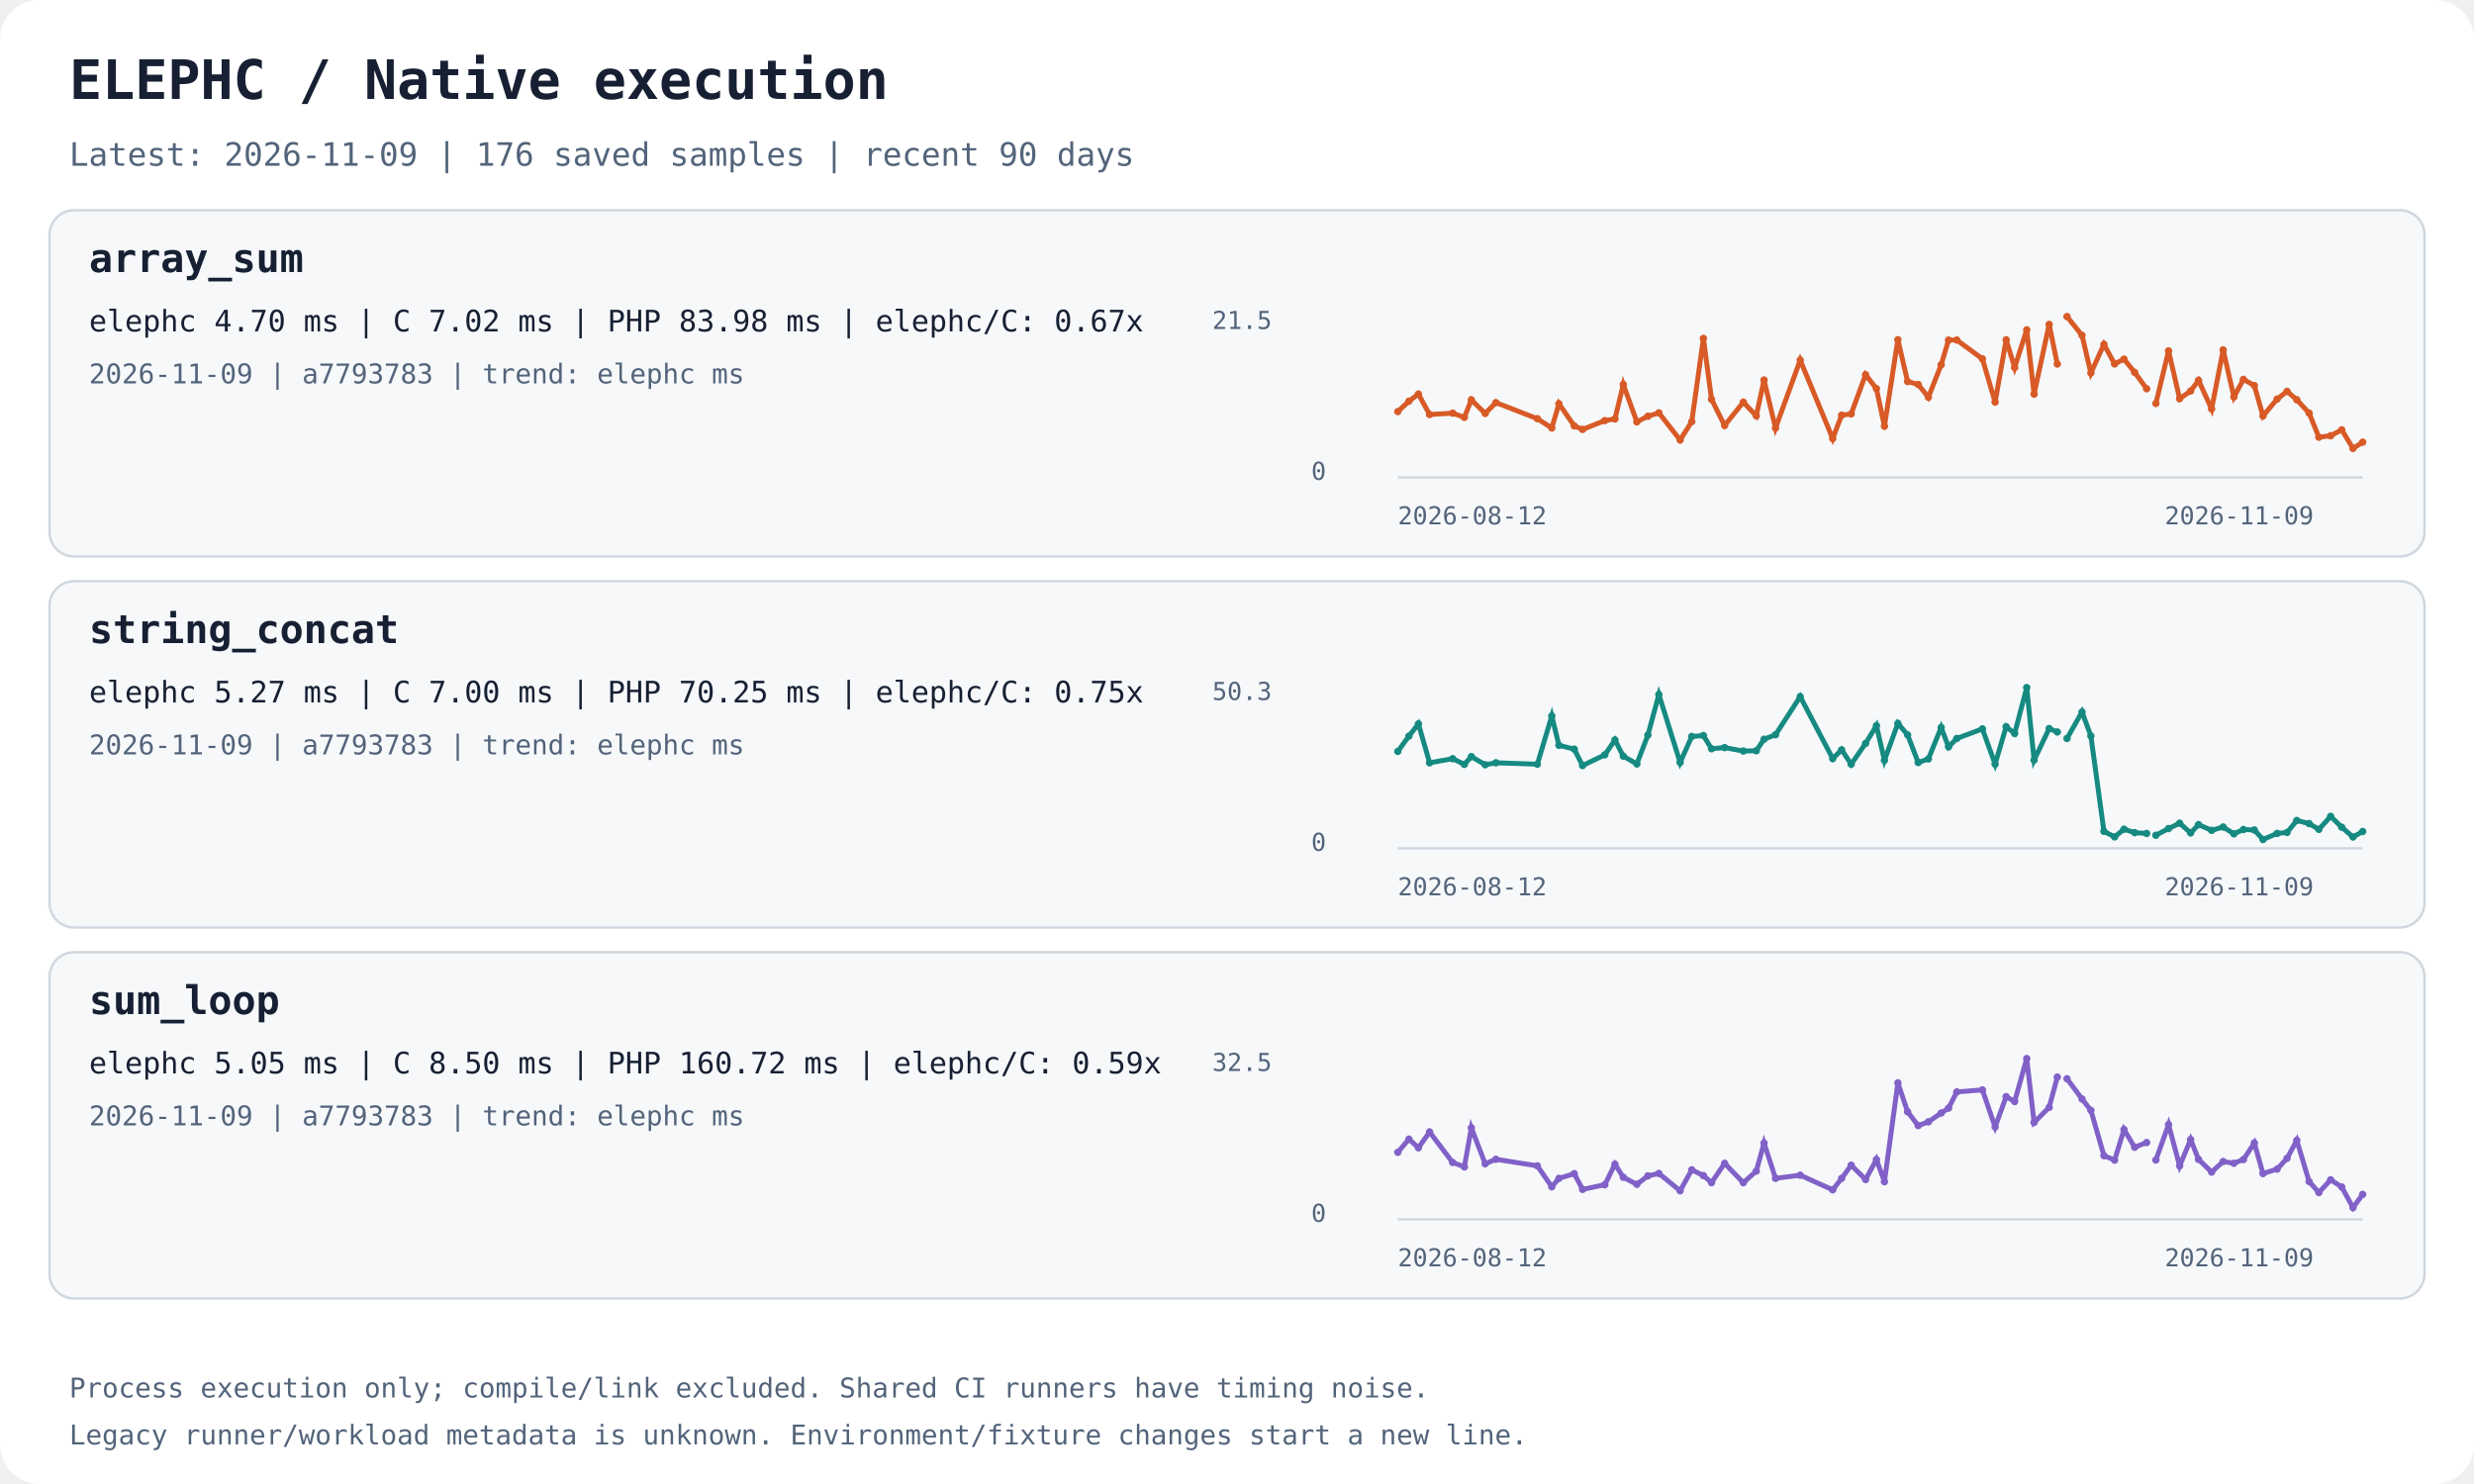
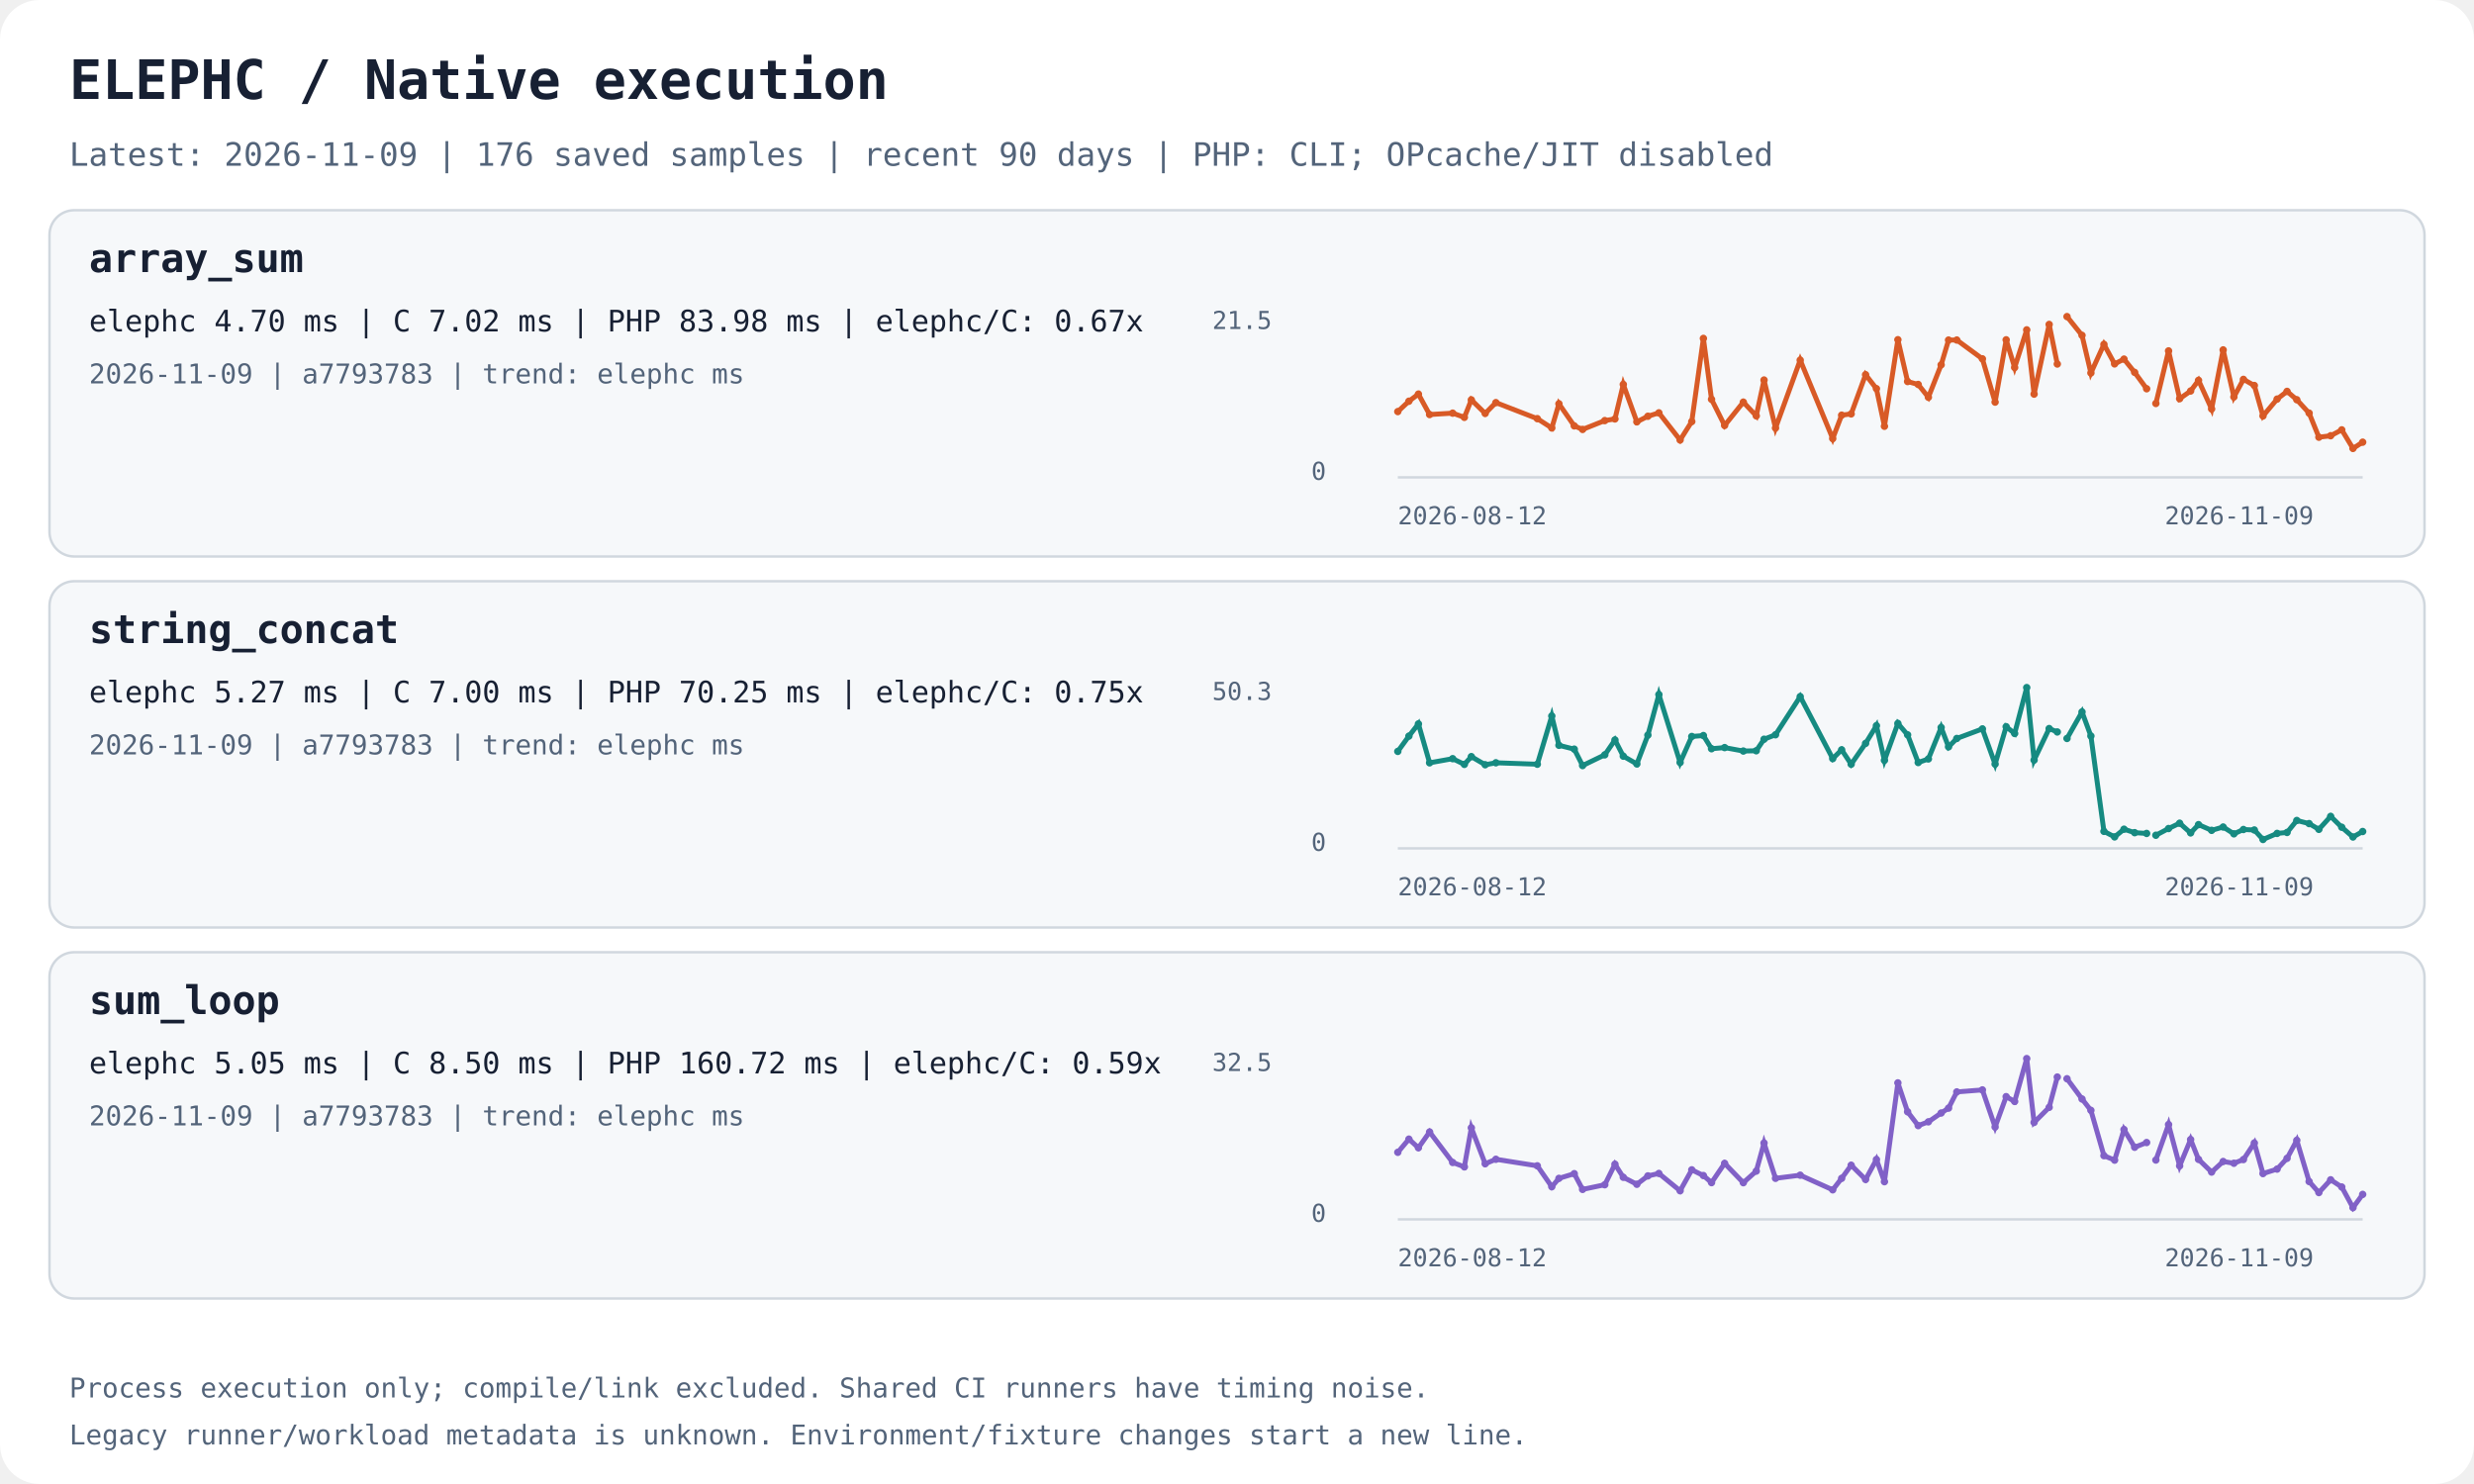
<svg xmlns="http://www.w3.org/2000/svg" width="1000" height="600" viewBox="0 0 1000 600" role="img" aria-labelledby="title desc">
  <rect width="1000" height="600" rx="16" fill="#ffffff" />
  <text x="28.0" y="40.0" fill="#172033" font-family="ui-monospace,monospace" font-size="22" font-weight="700">ELEPHC / Native execution</text>
-   <text x="28.0" y="67.0" fill="#53647a" font-family="ui-monospace,monospace" font-size="13" font-weight="400">Latest: 2026-11-09 | 176 saved samples | recent 90 days</text>
+   <text x="28.0" y="67.0" fill="#53647a" font-family="ui-monospace,monospace" font-size="13" font-weight="400">Latest: 2026-11-09 | 176 saved samples | recent 90 days | PHP: CLI; OPcache/JIT disabled</text>
  <rect x="20" y="85" width="960" height="140" rx="10" fill="#f6f8fa" stroke="#d0d7de" />
  <text x="36.0" y="110.0" fill="#172033" font-family="ui-monospace,monospace" font-size="16" font-weight="700">array_sum</text>
  <text x="36.0" y="134.0" fill="#172033" font-family="ui-monospace,monospace" font-size="12" font-weight="400">elephc 4.70 ms | C 7.02 ms | PHP 83.98 ms | elephc/C: 0.67x</text>
  <text x="36.0" y="155.0" fill="#53647a" font-family="ui-monospace,monospace" font-size="11" font-weight="400">2026-11-09 | a7793783 | trend: elephc ms</text>
  <path d="M565 193 H955" stroke="#d0d7de" fill="none" />
  <polyline points="565.00,166.41 569.48,162.22 573.33,159.34 577.85,167.61 587.17,167.04 591.90,168.74 594.72,161.67 600.32,167.16 604.64,162.78 621.39,169.27 627.24,173.04 630.13,163.25 636.32,172.19 639.69,173.63 648.66,170.05 652.77,169.38 656.14,155.42 661.62,170.56 666.08,168.30 670.53,166.92 679.11,177.90 683.82,170.45 688.52,136.82 691.81,161.46 697.10,172.02 704.66,162.59 709.89,168.14 713.03,153.65 717.67,173.07 727.65,145.60 740.79,177.33 744.40,167.86 748.25,167.35 754.08,151.49 758.46,157.14 761.70,172.35 767.13,137.35 771.06,154.26 775.35,155.45 779.46,160.62 784.62,147.50 787.61,137.49 790.95,137.48 801.29,145.08 806.43,162.58 810.90,137.39 814.33,148.60 819.21,133.37 822.19,159.35 828.28,131.17 831.57,147.18" stroke="#d85a26" stroke-width="2" fill="none" />
  <circle cx="565.00" cy="166.41" r="1.5" fill="#d85a26" />
  <circle cx="569.48" cy="162.22" r="1.5" fill="#d85a26" />
  <circle cx="573.33" cy="159.34" r="1.5" fill="#d85a26" />
  <circle cx="577.85" cy="167.61" r="1.5" fill="#d85a26" />
  <circle cx="587.17" cy="167.04" r="1.5" fill="#d85a26" />
  <circle cx="591.90" cy="168.74" r="1.5" fill="#d85a26" />
  <circle cx="594.72" cy="161.67" r="1.5" fill="#d85a26" />
  <circle cx="600.32" cy="167.16" r="1.5" fill="#d85a26" />
  <circle cx="604.64" cy="162.78" r="1.5" fill="#d85a26" />
  <circle cx="621.39" cy="169.27" r="1.5" fill="#d85a26" />
  <circle cx="627.24" cy="173.04" r="1.5" fill="#d85a26" />
  <circle cx="630.13" cy="163.25" r="1.5" fill="#d85a26" />
  <circle cx="636.32" cy="172.19" r="1.5" fill="#d85a26" />
  <circle cx="639.69" cy="173.63" r="1.5" fill="#d85a26" />
  <circle cx="648.66" cy="170.05" r="1.5" fill="#d85a26" />
  <circle cx="652.77" cy="169.38" r="1.5" fill="#d85a26" />
  <circle cx="656.14" cy="155.42" r="1.5" fill="#d85a26" />
  <circle cx="661.62" cy="170.56" r="1.5" fill="#d85a26" />
  <circle cx="666.08" cy="168.30" r="1.5" fill="#d85a26" />
  <circle cx="670.53" cy="166.92" r="1.5" fill="#d85a26" />
  <circle cx="679.11" cy="177.90" r="1.5" fill="#d85a26" />
  <circle cx="683.82" cy="170.45" r="1.5" fill="#d85a26" />
  <circle cx="688.52" cy="136.82" r="1.5" fill="#d85a26" />
  <circle cx="691.81" cy="161.46" r="1.5" fill="#d85a26" />
  <circle cx="697.10" cy="172.02" r="1.5" fill="#d85a26" />
  <circle cx="704.66" cy="162.59" r="1.5" fill="#d85a26" />
  <circle cx="709.89" cy="168.14" r="1.5" fill="#d85a26" />
  <circle cx="713.03" cy="153.65" r="1.5" fill="#d85a26" />
  <circle cx="717.67" cy="173.07" r="1.5" fill="#d85a26" />
  <circle cx="727.65" cy="145.60" r="1.5" fill="#d85a26" />
  <circle cx="740.79" cy="177.33" r="1.5" fill="#d85a26" />
  <circle cx="744.40" cy="167.86" r="1.5" fill="#d85a26" />
  <circle cx="748.25" cy="167.35" r="1.5" fill="#d85a26" />
  <circle cx="754.08" cy="151.49" r="1.5" fill="#d85a26" />
  <circle cx="758.46" cy="157.14" r="1.5" fill="#d85a26" />
  <circle cx="761.70" cy="172.35" r="1.5" fill="#d85a26" />
  <circle cx="767.13" cy="137.35" r="1.5" fill="#d85a26" />
  <circle cx="771.06" cy="154.26" r="1.5" fill="#d85a26" />
  <circle cx="775.35" cy="155.45" r="1.5" fill="#d85a26" />
  <circle cx="779.46" cy="160.62" r="1.5" fill="#d85a26" />
  <circle cx="784.62" cy="147.50" r="1.5" fill="#d85a26" />
  <circle cx="787.61" cy="137.49" r="1.5" fill="#d85a26" />
  <circle cx="790.95" cy="137.48" r="1.5" fill="#d85a26" />
  <circle cx="801.29" cy="145.08" r="1.5" fill="#d85a26" />
  <circle cx="806.43" cy="162.58" r="1.5" fill="#d85a26" />
  <circle cx="810.90" cy="137.39" r="1.5" fill="#d85a26" />
  <circle cx="814.33" cy="148.60" r="1.5" fill="#d85a26" />
  <circle cx="819.21" cy="133.37" r="1.5" fill="#d85a26" />
  <circle cx="822.19" cy="159.35" r="1.5" fill="#d85a26" />
  <circle cx="828.28" cy="131.17" r="1.5" fill="#d85a26" />
  <circle cx="831.57" cy="147.18" r="1.5" fill="#d85a26" />
  <polyline points="835.49,128.00 841.56,135.58 845.15,150.80 850.42,139.23 854.73,147.13 858.53,145.19 862.84,150.56 867.68,157.18" stroke="#d85a26" stroke-width="2" fill="none" />
  <circle cx="835.49" cy="128.00" r="1.5" fill="#d85a26" />
  <circle cx="841.56" cy="135.58" r="1.5" fill="#d85a26" />
  <circle cx="845.15" cy="150.80" r="1.5" fill="#d85a26" />
  <circle cx="850.42" cy="139.23" r="1.5" fill="#d85a26" />
  <circle cx="854.73" cy="147.13" r="1.5" fill="#d85a26" />
  <circle cx="858.53" cy="145.19" r="1.5" fill="#d85a26" />
  <circle cx="862.84" cy="150.56" r="1.5" fill="#d85a26" />
  <circle cx="867.68" cy="157.18" r="1.5" fill="#d85a26" />
  <polyline points="871.41,163.13 876.54,141.87 881.02,161.20 885.46,158.09 888.65,153.77 893.94,165.34 898.61,141.47 902.95,160.50 906.80,153.39 911.21,155.86 914.71,168.18 920.42,161.36 924.44,158.24 928.37,161.61 933.36,167.03 937.30,176.77 942.06,176.17 946.55,173.80 951.08,181.31 955.00,178.78" stroke="#d85a26" stroke-width="2" fill="none" />
  <circle cx="871.41" cy="163.13" r="1.5" fill="#d85a26" />
  <circle cx="876.54" cy="141.87" r="1.5" fill="#d85a26" />
  <circle cx="881.02" cy="161.20" r="1.5" fill="#d85a26" />
  <circle cx="885.46" cy="158.09" r="1.5" fill="#d85a26" />
  <circle cx="888.65" cy="153.77" r="1.5" fill="#d85a26" />
  <circle cx="893.94" cy="165.34" r="1.5" fill="#d85a26" />
  <circle cx="898.61" cy="141.47" r="1.5" fill="#d85a26" />
  <circle cx="902.95" cy="160.50" r="1.5" fill="#d85a26" />
  <circle cx="906.80" cy="153.39" r="1.5" fill="#d85a26" />
  <circle cx="911.21" cy="155.86" r="1.5" fill="#d85a26" />
  <circle cx="914.71" cy="168.18" r="1.5" fill="#d85a26" />
  <circle cx="920.42" cy="161.36" r="1.5" fill="#d85a26" />
  <circle cx="924.44" cy="158.24" r="1.5" fill="#d85a26" />
  <circle cx="928.37" cy="161.61" r="1.5" fill="#d85a26" />
  <circle cx="933.36" cy="167.03" r="1.5" fill="#d85a26" />
  <circle cx="937.30" cy="176.77" r="1.5" fill="#d85a26" />
  <circle cx="942.06" cy="176.17" r="1.5" fill="#d85a26" />
  <circle cx="946.55" cy="173.80" r="1.5" fill="#d85a26" />
  <circle cx="951.08" cy="181.31" r="1.5" fill="#d85a26" />
  <circle cx="955.00" cy="178.78" r="1.5" fill="#d85a26" />
  <text x="565.0" y="212.0" fill="#53647a" font-family="ui-monospace,monospace" font-size="10" font-weight="400">2026-08-12</text>
  <text x="875.0" y="212.0" fill="#53647a" font-family="ui-monospace,monospace" font-size="10" font-weight="400">2026-11-09</text>
  <text x="490.0" y="133.0" fill="#53647a" font-family="ui-monospace,monospace" font-size="10" font-weight="400">21.5</text>
  <text x="530.0" y="194.0" fill="#53647a" font-family="ui-monospace,monospace" font-size="10" font-weight="400">0</text>
  <rect x="20" y="235" width="960" height="140" rx="10" fill="#f6f8fa" stroke="#d0d7de" />
  <text x="36.0" y="260.0" fill="#172033" font-family="ui-monospace,monospace" font-size="16" font-weight="700">string_concat</text>
  <text x="36.0" y="284.0" fill="#172033" font-family="ui-monospace,monospace" font-size="12" font-weight="400">elephc 5.27 ms | C 7.00 ms | PHP 70.25 ms | elephc/C: 0.75x</text>
  <text x="36.0" y="305.0" fill="#53647a" font-family="ui-monospace,monospace" font-size="11" font-weight="400">2026-11-09 | a7793783 | trend: elephc ms</text>
  <path d="M565 343 H955" stroke="#d0d7de" fill="none" />
  <polyline points="565.00,303.80 569.48,297.62 573.33,292.68 577.85,308.42 587.17,306.74 591.90,309.05 594.72,305.91 600.32,309.19 604.64,308.40 621.39,308.99 627.24,289.49 630.13,301.33 636.32,302.89 639.69,309.53 648.66,305.19 652.77,299.18 656.14,305.73 661.62,308.87 666.08,297.22 670.53,280.81 679.11,308.30 683.82,297.77 688.52,297.39 691.81,302.72 697.10,302.26 704.66,303.66 709.89,303.54 713.03,298.88 717.67,297.07 727.65,281.65 740.79,306.72 744.40,303.16 748.25,308.99 754.08,300.56 758.46,293.40 761.70,307.42 767.13,292.49 771.06,297.10 775.35,308.30 779.46,306.85 784.62,294.13 787.61,301.96 790.95,298.57 801.29,294.71 806.43,308.94 810.90,293.81 814.33,296.56 819.21,278.00 822.19,307.32 828.28,294.57 831.57,295.94" stroke="#168a81" stroke-width="2" fill="none" />
  <circle cx="565.00" cy="303.80" r="1.5" fill="#168a81" />
  <circle cx="569.48" cy="297.62" r="1.5" fill="#168a81" />
  <circle cx="573.33" cy="292.68" r="1.5" fill="#168a81" />
  <circle cx="577.85" cy="308.42" r="1.5" fill="#168a81" />
  <circle cx="587.17" cy="306.74" r="1.5" fill="#168a81" />
  <circle cx="591.90" cy="309.05" r="1.5" fill="#168a81" />
  <circle cx="594.72" cy="305.91" r="1.5" fill="#168a81" />
  <circle cx="600.32" cy="309.19" r="1.5" fill="#168a81" />
  <circle cx="604.64" cy="308.40" r="1.5" fill="#168a81" />
  <circle cx="621.39" cy="308.99" r="1.5" fill="#168a81" />
  <circle cx="627.24" cy="289.49" r="1.5" fill="#168a81" />
  <circle cx="630.13" cy="301.33" r="1.5" fill="#168a81" />
  <circle cx="636.32" cy="302.89" r="1.5" fill="#168a81" />
  <circle cx="639.69" cy="309.53" r="1.5" fill="#168a81" />
  <circle cx="648.66" cy="305.19" r="1.5" fill="#168a81" />
  <circle cx="652.77" cy="299.18" r="1.5" fill="#168a81" />
  <circle cx="656.14" cy="305.73" r="1.5" fill="#168a81" />
  <circle cx="661.62" cy="308.87" r="1.5" fill="#168a81" />
  <circle cx="666.08" cy="297.22" r="1.5" fill="#168a81" />
  <circle cx="670.53" cy="280.81" r="1.5" fill="#168a81" />
  <circle cx="679.11" cy="308.30" r="1.5" fill="#168a81" />
  <circle cx="683.82" cy="297.77" r="1.5" fill="#168a81" />
  <circle cx="688.52" cy="297.39" r="1.5" fill="#168a81" />
  <circle cx="691.81" cy="302.72" r="1.5" fill="#168a81" />
  <circle cx="697.10" cy="302.26" r="1.5" fill="#168a81" />
  <circle cx="704.66" cy="303.66" r="1.5" fill="#168a81" />
  <circle cx="709.89" cy="303.54" r="1.5" fill="#168a81" />
  <circle cx="713.03" cy="298.88" r="1.5" fill="#168a81" />
  <circle cx="717.67" cy="297.07" r="1.5" fill="#168a81" />
  <circle cx="727.65" cy="281.65" r="1.5" fill="#168a81" />
  <circle cx="740.79" cy="306.72" r="1.5" fill="#168a81" />
  <circle cx="744.40" cy="303.16" r="1.5" fill="#168a81" />
  <circle cx="748.25" cy="308.99" r="1.5" fill="#168a81" />
  <circle cx="754.08" cy="300.56" r="1.5" fill="#168a81" />
  <circle cx="758.46" cy="293.40" r="1.5" fill="#168a81" />
  <circle cx="761.70" cy="307.42" r="1.5" fill="#168a81" />
  <circle cx="767.13" cy="292.49" r="1.5" fill="#168a81" />
  <circle cx="771.06" cy="297.10" r="1.5" fill="#168a81" />
  <circle cx="775.35" cy="308.30" r="1.5" fill="#168a81" />
  <circle cx="779.46" cy="306.85" r="1.5" fill="#168a81" />
  <circle cx="784.62" cy="294.13" r="1.5" fill="#168a81" />
  <circle cx="787.61" cy="301.96" r="1.5" fill="#168a81" />
  <circle cx="790.95" cy="298.57" r="1.5" fill="#168a81" />
  <circle cx="801.29" cy="294.71" r="1.5" fill="#168a81" />
  <circle cx="806.43" cy="308.94" r="1.5" fill="#168a81" />
  <circle cx="810.90" cy="293.81" r="1.5" fill="#168a81" />
  <circle cx="814.33" cy="296.56" r="1.5" fill="#168a81" />
  <circle cx="819.21" cy="278.00" r="1.5" fill="#168a81" />
  <circle cx="822.19" cy="307.32" r="1.5" fill="#168a81" />
  <circle cx="828.28" cy="294.57" r="1.5" fill="#168a81" />
  <circle cx="831.57" cy="295.94" r="1.5" fill="#168a81" />
  <polyline points="835.49,298.57 841.56,287.85 845.15,297.58 850.42,336.13 854.73,338.37 858.53,335.26 862.84,336.66 867.68,336.97" stroke="#168a81" stroke-width="2" fill="none" />
  <circle cx="835.49" cy="298.57" r="1.5" fill="#168a81" />
  <circle cx="841.56" cy="287.85" r="1.5" fill="#168a81" />
  <circle cx="845.15" cy="297.58" r="1.5" fill="#168a81" />
  <circle cx="850.42" cy="336.13" r="1.5" fill="#168a81" />
  <circle cx="854.73" cy="338.37" r="1.5" fill="#168a81" />
  <circle cx="858.53" cy="335.26" r="1.5" fill="#168a81" />
  <circle cx="862.84" cy="336.66" r="1.5" fill="#168a81" />
  <circle cx="867.68" cy="336.97" r="1.5" fill="#168a81" />
  <polyline points="871.41,337.70 876.54,334.99 881.02,332.83 885.46,336.75 888.65,333.41 893.94,335.72 898.61,334.37 902.95,337.13 906.80,335.38 911.21,335.57 914.71,339.41 920.42,336.96 924.44,336.57 928.37,331.73 933.36,332.99 937.30,335.32 942.06,330.07 946.55,334.47 951.08,338.41 955.00,336.19" stroke="#168a81" stroke-width="2" fill="none" />
  <circle cx="871.41" cy="337.70" r="1.5" fill="#168a81" />
  <circle cx="876.54" cy="334.99" r="1.5" fill="#168a81" />
  <circle cx="881.02" cy="332.83" r="1.5" fill="#168a81" />
  <circle cx="885.46" cy="336.75" r="1.5" fill="#168a81" />
  <circle cx="888.65" cy="333.41" r="1.5" fill="#168a81" />
  <circle cx="893.94" cy="335.72" r="1.5" fill="#168a81" />
  <circle cx="898.61" cy="334.37" r="1.5" fill="#168a81" />
  <circle cx="902.95" cy="337.13" r="1.5" fill="#168a81" />
  <circle cx="906.80" cy="335.38" r="1.5" fill="#168a81" />
  <circle cx="911.21" cy="335.57" r="1.5" fill="#168a81" />
  <circle cx="914.71" cy="339.41" r="1.5" fill="#168a81" />
  <circle cx="920.42" cy="336.96" r="1.5" fill="#168a81" />
  <circle cx="924.44" cy="336.57" r="1.5" fill="#168a81" />
  <circle cx="928.37" cy="331.73" r="1.5" fill="#168a81" />
  <circle cx="933.36" cy="332.99" r="1.5" fill="#168a81" />
  <circle cx="937.30" cy="335.32" r="1.5" fill="#168a81" />
  <circle cx="942.06" cy="330.07" r="1.5" fill="#168a81" />
  <circle cx="946.55" cy="334.47" r="1.5" fill="#168a81" />
  <circle cx="951.08" cy="338.41" r="1.5" fill="#168a81" />
  <circle cx="955.00" cy="336.19" r="1.5" fill="#168a81" />
  <text x="565.0" y="362.0" fill="#53647a" font-family="ui-monospace,monospace" font-size="10" font-weight="400">2026-08-12</text>
  <text x="875.0" y="362.0" fill="#53647a" font-family="ui-monospace,monospace" font-size="10" font-weight="400">2026-11-09</text>
  <text x="490.0" y="283.0" fill="#53647a" font-family="ui-monospace,monospace" font-size="10" font-weight="400">50.3</text>
  <text x="530.0" y="344.0" fill="#53647a" font-family="ui-monospace,monospace" font-size="10" font-weight="400">0</text>
  <rect x="20" y="385" width="960" height="140" rx="10" fill="#f6f8fa" stroke="#d0d7de" />
  <text x="36.0" y="410.0" fill="#172033" font-family="ui-monospace,monospace" font-size="16" font-weight="700">sum_loop</text>
  <text x="36.0" y="434.0" fill="#172033" font-family="ui-monospace,monospace" font-size="12" font-weight="400">elephc 5.05 ms | C 8.50 ms | PHP 160.72 ms | elephc/C: 0.59x</text>
  <text x="36.0" y="455.0" fill="#53647a" font-family="ui-monospace,monospace" font-size="11" font-weight="400">2026-11-09 | a7793783 | trend: elephc ms</text>
  <path d="M565 493 H955" stroke="#d0d7de" fill="none" />
  <polyline points="565.00,465.89 569.48,460.57 573.33,464.06 577.85,457.67 587.17,470.00 591.90,471.78 594.72,455.99 600.32,470.52 604.64,468.71 621.39,471.36 627.24,479.81 630.13,476.43 636.32,474.53 639.69,480.89 648.66,479.00 652.77,470.71 656.14,475.99 661.62,478.82 666.08,475.43 670.53,474.44 679.11,481.44 683.82,472.98 688.52,475.29 691.81,478.15 697.10,470.36 704.66,478.18 709.89,473.49 713.03,462.14 717.67,476.41 727.65,475.14 740.79,481.06 744.40,476.42 748.25,471.11 754.08,476.88 758.46,468.81 761.70,477.77 767.13,437.82 771.06,449.51 775.35,455.10 779.46,453.57 784.62,450.01 787.61,448.03 790.95,441.47 801.29,440.66 806.43,455.66 810.90,443.39 814.33,445.34 819.21,428.00 822.19,453.82 828.28,447.72 831.57,435.46" stroke="#8161c7" stroke-width="2" fill="none" />
  <circle cx="565.00" cy="465.89" r="1.5" fill="#8161c7" />
  <circle cx="569.48" cy="460.57" r="1.5" fill="#8161c7" />
  <circle cx="573.33" cy="464.06" r="1.5" fill="#8161c7" />
  <circle cx="577.85" cy="457.67" r="1.5" fill="#8161c7" />
  <circle cx="587.17" cy="470.00" r="1.5" fill="#8161c7" />
  <circle cx="591.90" cy="471.78" r="1.5" fill="#8161c7" />
  <circle cx="594.72" cy="455.99" r="1.5" fill="#8161c7" />
  <circle cx="600.32" cy="470.52" r="1.5" fill="#8161c7" />
  <circle cx="604.64" cy="468.71" r="1.5" fill="#8161c7" />
  <circle cx="621.39" cy="471.36" r="1.5" fill="#8161c7" />
  <circle cx="627.24" cy="479.81" r="1.5" fill="#8161c7" />
  <circle cx="630.13" cy="476.43" r="1.5" fill="#8161c7" />
  <circle cx="636.32" cy="474.53" r="1.5" fill="#8161c7" />
  <circle cx="639.69" cy="480.89" r="1.5" fill="#8161c7" />
  <circle cx="648.66" cy="479.00" r="1.5" fill="#8161c7" />
  <circle cx="652.77" cy="470.71" r="1.5" fill="#8161c7" />
  <circle cx="656.14" cy="475.99" r="1.5" fill="#8161c7" />
  <circle cx="661.62" cy="478.82" r="1.5" fill="#8161c7" />
  <circle cx="666.08" cy="475.43" r="1.5" fill="#8161c7" />
  <circle cx="670.53" cy="474.44" r="1.5" fill="#8161c7" />
  <circle cx="679.11" cy="481.44" r="1.5" fill="#8161c7" />
  <circle cx="683.82" cy="472.98" r="1.5" fill="#8161c7" />
  <circle cx="688.52" cy="475.29" r="1.5" fill="#8161c7" />
  <circle cx="691.81" cy="478.15" r="1.5" fill="#8161c7" />
  <circle cx="697.10" cy="470.36" r="1.5" fill="#8161c7" />
  <circle cx="704.66" cy="478.18" r="1.5" fill="#8161c7" />
  <circle cx="709.89" cy="473.49" r="1.5" fill="#8161c7" />
  <circle cx="713.03" cy="462.14" r="1.5" fill="#8161c7" />
  <circle cx="717.67" cy="476.41" r="1.5" fill="#8161c7" />
  <circle cx="727.65" cy="475.14" r="1.5" fill="#8161c7" />
  <circle cx="740.79" cy="481.06" r="1.5" fill="#8161c7" />
  <circle cx="744.40" cy="476.42" r="1.5" fill="#8161c7" />
  <circle cx="748.25" cy="471.11" r="1.5" fill="#8161c7" />
  <circle cx="754.08" cy="476.88" r="1.5" fill="#8161c7" />
  <circle cx="758.46" cy="468.81" r="1.5" fill="#8161c7" />
  <circle cx="761.70" cy="477.77" r="1.5" fill="#8161c7" />
  <circle cx="767.13" cy="437.82" r="1.5" fill="#8161c7" />
  <circle cx="771.06" cy="449.51" r="1.5" fill="#8161c7" />
  <circle cx="775.35" cy="455.10" r="1.5" fill="#8161c7" />
  <circle cx="779.46" cy="453.57" r="1.5" fill="#8161c7" />
  <circle cx="784.62" cy="450.01" r="1.5" fill="#8161c7" />
  <circle cx="787.61" cy="448.03" r="1.5" fill="#8161c7" />
  <circle cx="790.95" cy="441.47" r="1.5" fill="#8161c7" />
  <circle cx="801.29" cy="440.66" r="1.5" fill="#8161c7" />
  <circle cx="806.43" cy="455.66" r="1.5" fill="#8161c7" />
  <circle cx="810.90" cy="443.39" r="1.5" fill="#8161c7" />
  <circle cx="814.33" cy="445.34" r="1.5" fill="#8161c7" />
  <circle cx="819.21" cy="428.00" r="1.5" fill="#8161c7" />
  <circle cx="822.19" cy="453.82" r="1.5" fill="#8161c7" />
  <circle cx="828.28" cy="447.72" r="1.5" fill="#8161c7" />
  <circle cx="831.57" cy="435.46" r="1.5" fill="#8161c7" />
  <polyline points="835.49,436.15 841.56,444.33 845.15,448.93 850.42,467.25 854.73,469.06 858.53,456.68 862.84,463.85 867.68,461.94" stroke="#8161c7" stroke-width="2" fill="none" />
  <circle cx="835.49" cy="436.15" r="1.5" fill="#8161c7" />
  <circle cx="841.56" cy="444.33" r="1.5" fill="#8161c7" />
  <circle cx="845.15" cy="448.93" r="1.5" fill="#8161c7" />
  <circle cx="850.42" cy="467.25" r="1.5" fill="#8161c7" />
  <circle cx="854.73" cy="469.06" r="1.5" fill="#8161c7" />
  <circle cx="858.53" cy="456.68" r="1.5" fill="#8161c7" />
  <circle cx="862.84" cy="463.85" r="1.5" fill="#8161c7" />
  <circle cx="867.68" cy="461.94" r="1.5" fill="#8161c7" />
  <polyline points="871.41,469.02 876.54,454.66 881.02,471.39 885.46,460.73 888.65,468.75 893.94,473.88 898.61,469.61 902.95,470.32 906.80,468.82 911.21,462.13 914.71,474.49 920.42,472.68 924.44,468.32 928.37,461.05 933.36,477.71 937.30,482.17 942.06,477.01 946.55,479.92 951.08,488.28 955.00,482.91" stroke="#8161c7" stroke-width="2" fill="none" />
  <circle cx="871.41" cy="469.02" r="1.5" fill="#8161c7" />
  <circle cx="876.54" cy="454.66" r="1.5" fill="#8161c7" />
  <circle cx="881.02" cy="471.39" r="1.5" fill="#8161c7" />
  <circle cx="885.46" cy="460.73" r="1.5" fill="#8161c7" />
  <circle cx="888.65" cy="468.75" r="1.5" fill="#8161c7" />
  <circle cx="893.94" cy="473.88" r="1.5" fill="#8161c7" />
  <circle cx="898.61" cy="469.61" r="1.5" fill="#8161c7" />
  <circle cx="902.95" cy="470.32" r="1.5" fill="#8161c7" />
  <circle cx="906.80" cy="468.82" r="1.5" fill="#8161c7" />
  <circle cx="911.21" cy="462.13" r="1.5" fill="#8161c7" />
  <circle cx="914.71" cy="474.49" r="1.5" fill="#8161c7" />
  <circle cx="920.42" cy="472.68" r="1.5" fill="#8161c7" />
  <circle cx="924.44" cy="468.32" r="1.5" fill="#8161c7" />
  <circle cx="928.37" cy="461.05" r="1.5" fill="#8161c7" />
  <circle cx="933.36" cy="477.71" r="1.5" fill="#8161c7" />
  <circle cx="937.30" cy="482.17" r="1.5" fill="#8161c7" />
  <circle cx="942.06" cy="477.01" r="1.5" fill="#8161c7" />
  <circle cx="946.55" cy="479.92" r="1.5" fill="#8161c7" />
  <circle cx="951.08" cy="488.28" r="1.5" fill="#8161c7" />
  <circle cx="955.00" cy="482.91" r="1.5" fill="#8161c7" />
  <text x="565.0" y="512.0" fill="#53647a" font-family="ui-monospace,monospace" font-size="10" font-weight="400">2026-08-12</text>
  <text x="875.0" y="512.0" fill="#53647a" font-family="ui-monospace,monospace" font-size="10" font-weight="400">2026-11-09</text>
  <text x="490.0" y="433.0" fill="#53647a" font-family="ui-monospace,monospace" font-size="10" font-weight="400">32.5</text>
  <text x="530.0" y="494.0" fill="#53647a" font-family="ui-monospace,monospace" font-size="10" font-weight="400">0</text>
  <text x="28.0" y="565.0" fill="#53647a" font-family="ui-monospace,monospace" font-size="11" font-weight="400">Process execution only; compile/link excluded. Shared CI runners have timing noise.</text>
  <text x="28.0" y="584.0" fill="#53647a" font-family="ui-monospace,monospace" font-size="11" font-weight="400">Legacy runner/workload metadata is unknown. Environment/fixture changes start a new line.</text>
</svg>
